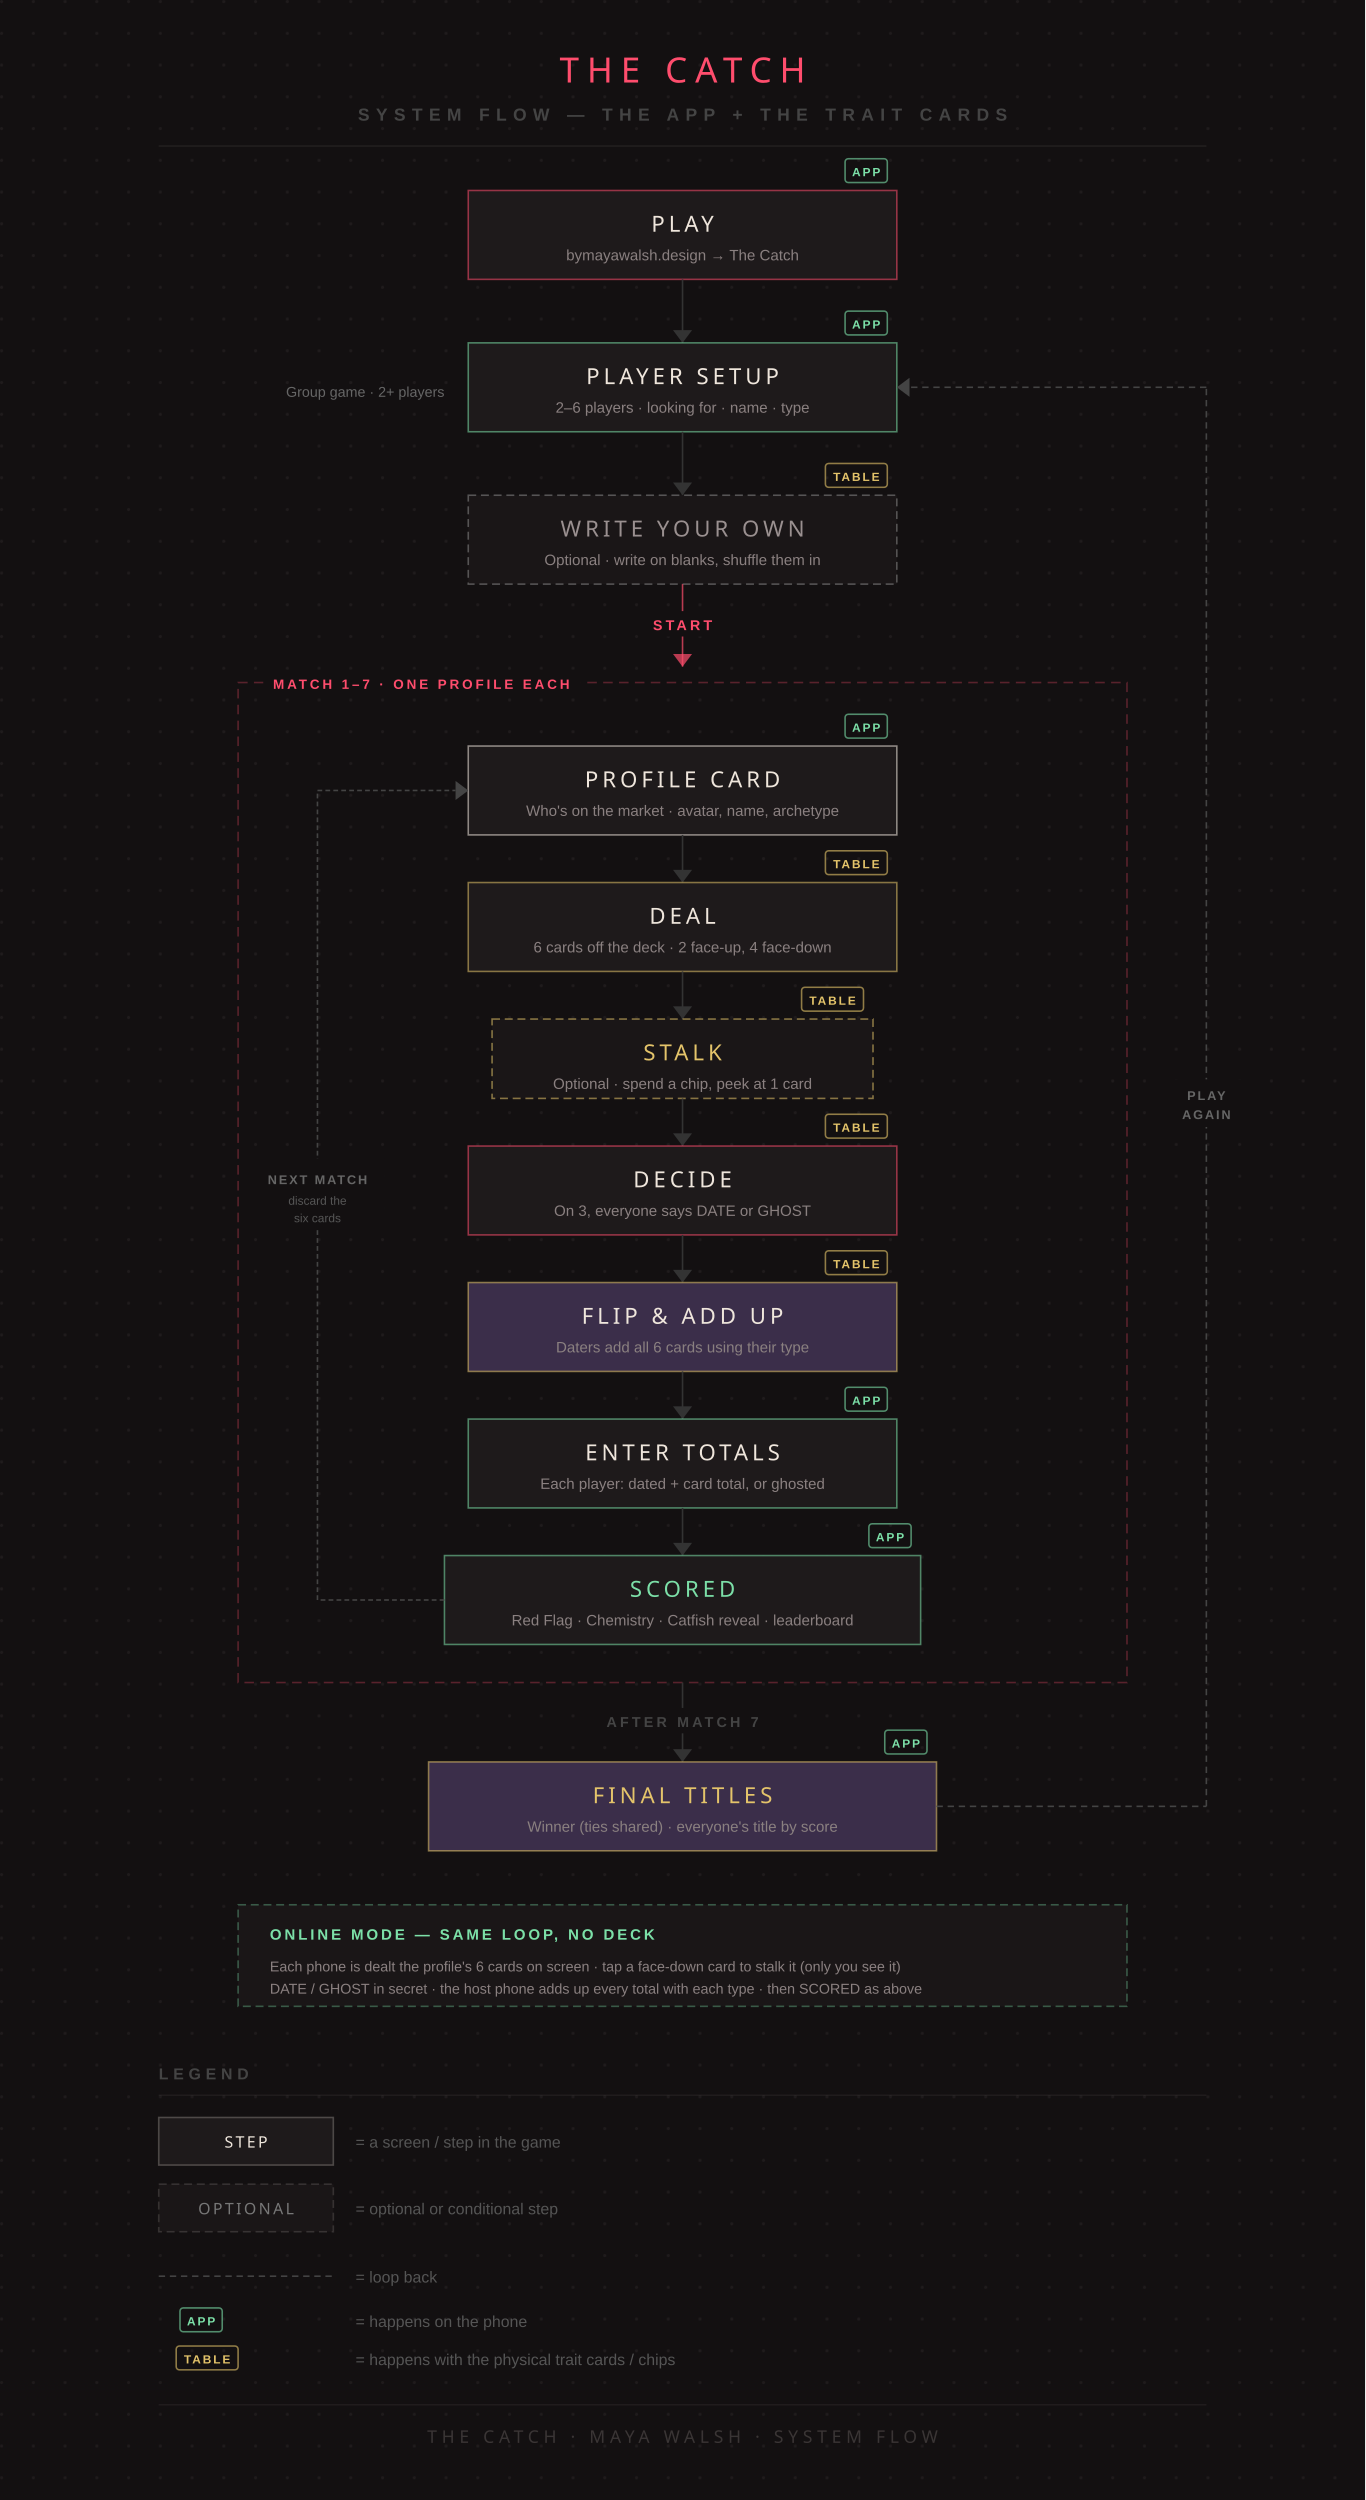
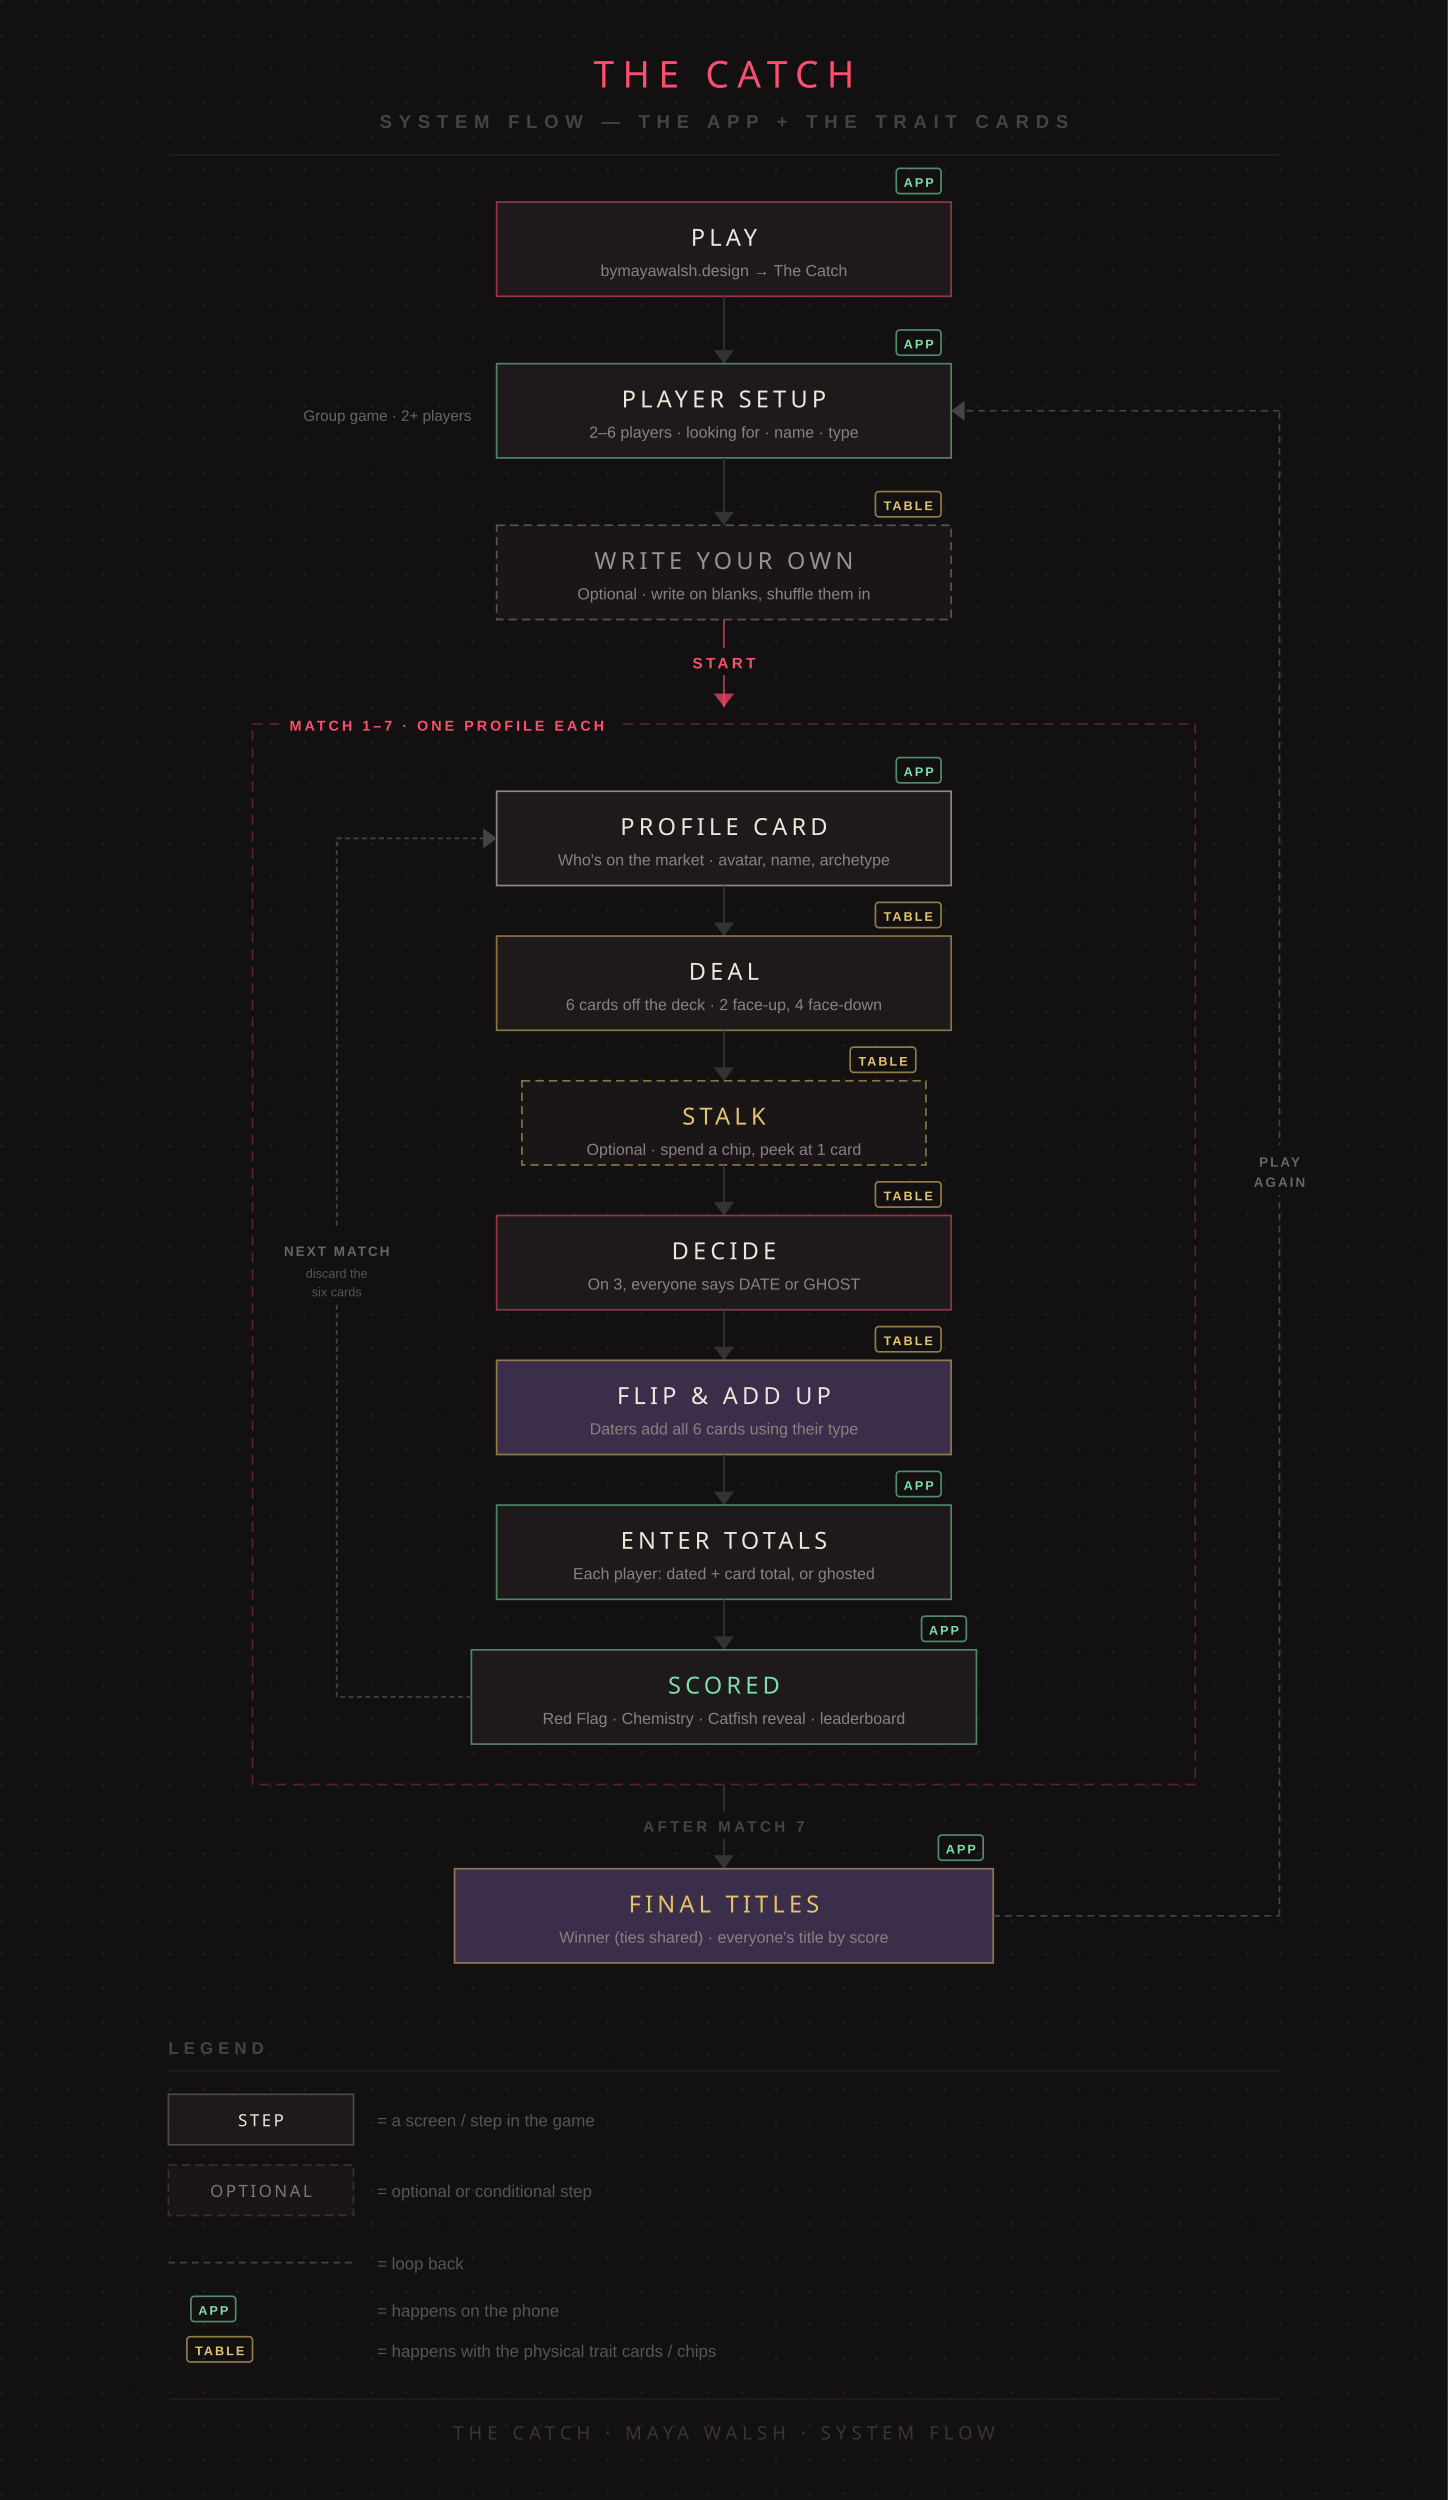
- <svg xmlns="http://www.w3.org/2000/svg" width="860" height="1575" viewBox="0 0 860 1575" style="font-family: sans-serif;">
-   <rect id="Background" width="860" height="1575" fill="#131011" />
+ <svg xmlns="http://www.w3.org/2000/svg" width="860" height="1485" viewBox="0 0 860 1485" style="font-family: sans-serif;">
+   <rect id="Background" width="860" height="1485" fill="#131011" />
  <defs>
    <pattern id="dots" x="0" y="0" width="20" height="20" patternUnits="userSpaceOnUse">
      <circle cx="1" cy="1" r="1" fill="rgba(239,230,220,0.055)" />
    </pattern>
  </defs>
-   <rect width="860" height="1575" fill="url(#dots)" />
+   <rect width="860" height="1485" fill="url(#dots)" />
  <g id="Title">
    <text x="430" y="52" font-family="'Anton', Impact, sans-serif" font-size="22" font-weight="400" fill="#FF4D6D" text-anchor="middle" letter-spacing="5">THE CATCH</text>
    <text x="430" y="76" font-family="'Work Sans', Arial, sans-serif" font-size="11" font-weight="700" fill="#444" text-anchor="middle" letter-spacing="4">SYSTEM FLOW — THE APP + THE TRAIT CARDS</text>
    <line x1="100" y1="92" x2="760" y2="92" stroke="rgba(239,230,220,0.07)" stroke-width="1" />
  </g>
  <g id="Node-Play">
    <rect x="295.0" y="120" width="270" height="56" fill="#1E1A1B" stroke="#FF4D6D" stroke-opacity="0.55" stroke-width="1" />
    <text x="430" y="146" font-family="'Anton', Impact, sans-serif" font-size="14" font-weight="400" fill="#EFE6DC" text-anchor="middle" letter-spacing="2.5">PLAY</text>
    <text x="430" y="164" font-family="'Work Sans', Arial, sans-serif" font-size="9.5" font-weight="300" fill="#8a8080" text-anchor="middle" letter-spacing="0">bymayawalsh.design → The Catch</text>
    <rect x="532.4" y="100" width="26.6" height="15" rx="2" fill="none" stroke="#7CE0A8" stroke-opacity="0.6" stroke-width="1" />
    <text x="545.7" y="111" font-family="'Work Sans', Arial, sans-serif" font-size="7.5" font-weight="700" fill="#7CE0A8" text-anchor="middle" letter-spacing="1.2">APP</text>
  </g>
  <line x1="430" y1="176" x2="430" y2="216" stroke="#333" stroke-opacity="1" stroke-width="1" />
  <polygon points="424,208 436,208 430,216" fill="#333" fill-opacity="1" />
  <g id="Node-Setup">
    <rect x="295.0" y="216" width="270" height="56" fill="#1E1A1B" stroke="#7CE0A8" stroke-opacity="0.55" stroke-width="1" />
    <text x="430" y="242" font-family="'Anton', Impact, sans-serif" font-size="14" font-weight="400" fill="#EFE6DC" text-anchor="middle" letter-spacing="2.5">PLAYER SETUP</text>
    <text x="430" y="260" font-family="'Work Sans', Arial, sans-serif" font-size="9.5" font-weight="300" fill="#8a8080" text-anchor="middle" letter-spacing="0">2–6 players · looking for · name · type</text>
    <rect x="532.4" y="196" width="26.6" height="15" rx="2" fill="none" stroke="#7CE0A8" stroke-opacity="0.6" stroke-width="1" />
    <text x="545.7" y="207" font-family="'Work Sans', Arial, sans-serif" font-size="7.5" font-weight="700" fill="#7CE0A8" text-anchor="middle" letter-spacing="1.2">APP</text>
  </g>
  <text x="280" y="250" font-family="'Work Sans', Arial, sans-serif" font-size="9" font-weight="300" fill="#666" text-anchor="end" letter-spacing="0">Group game · 2+ players</text>
  <line x1="430" y1="272" x2="430" y2="312" stroke="#333" stroke-opacity="1" stroke-width="1" />
  <polygon points="424,304 436,304 430,312" fill="#333" fill-opacity="1" />
  <g id="Node-WriteOwn">
    <rect x="295.0" y="312" width="270" height="56" fill="#1A1617" stroke="#888" stroke-opacity="0.55" stroke-width="1" stroke-dasharray="5,3" />
    <text x="430" y="338" font-family="'Anton', Impact, sans-serif" font-size="14" font-weight="400" fill="#9a9090" text-anchor="middle" letter-spacing="2.5">WRITE YOUR OWN</text>
    <text x="430" y="356" font-family="'Work Sans', Arial, sans-serif" font-size="9.5" font-weight="300" fill="#8a8080" text-anchor="middle" letter-spacing="0">Optional · write on blanks, shuffle them in</text>
    <rect x="520.0" y="292" width="39.0" height="15" rx="2" fill="none" stroke="#E4C46A" stroke-opacity="0.6" stroke-width="1" />
    <text x="539.5" y="303" font-family="'Work Sans', Arial, sans-serif" font-size="7.5" font-weight="700" fill="#E4C46A" text-anchor="middle" letter-spacing="1.2">TABLE</text>
  </g>
  <line x1="430" y1="368" x2="430" y2="420" stroke="#FF4D6D" stroke-opacity="0.7" stroke-width="1" />
  <polygon points="424,412 436,412 430,420" fill="#FF4D6D" fill-opacity="0.7" />
  <rect x="409.0" y="385.0" width="42.0" height="16" fill="#131011" />
  <text x="430.0" y="397.0" font-family="'Work Sans', Arial, sans-serif" font-size="9" font-weight="700" fill="#FF4D6D" text-anchor="middle" letter-spacing="2">START</text>
  <g id="MatchLoop">
    <rect x="150" y="430" width="560" height="630" fill="none" stroke="#FF4D6D" stroke-opacity="0.3" stroke-width="1" stroke-dasharray="6,4" />
    <rect x="166" y="422" width="200" height="16" fill="#131011" />
    <text x="172" y="434" font-family="'Work Sans', Arial, sans-serif" font-size="8.5" font-weight="700" fill="#FF4D6D" text-anchor="start" letter-spacing="1.8">MATCH 1–7 · ONE PROFILE EACH</text>
    <g id="Node-Profile">
      <rect x="295.0" y="470" width="270" height="56" fill="#1E1A1B" stroke="#EFE6DC" stroke-opacity="0.55" stroke-width="1" />
      <text x="430" y="496" font-family="'Anton', Impact, sans-serif" font-size="14" font-weight="400" fill="#EFE6DC" text-anchor="middle" letter-spacing="2.5">PROFILE CARD</text>
      <text x="430" y="514" font-family="'Work Sans', Arial, sans-serif" font-size="9.5" font-weight="300" fill="#8a8080" text-anchor="middle" letter-spacing="0">Who's on the market · avatar, name, archetype</text>
      <rect x="532.4" y="450" width="26.6" height="15" rx="2" fill="none" stroke="#7CE0A8" stroke-opacity="0.6" stroke-width="1" />
      <text x="545.7" y="461" font-family="'Work Sans', Arial, sans-serif" font-size="7.5" font-weight="700" fill="#7CE0A8" text-anchor="middle" letter-spacing="1.2">APP</text>
    </g>
    <line x1="430" y1="526" x2="430" y2="556" stroke="#333" stroke-opacity="1" stroke-width="1" />
    <polygon points="424,548 436,548 430,556" fill="#333" fill-opacity="1" />
    <g id="Node-Deal">
      <rect x="295.0" y="556" width="270" height="56" fill="#1E1A1B" stroke="#E4C46A" stroke-opacity="0.55" stroke-width="1" />
      <text x="430" y="582" font-family="'Anton', Impact, sans-serif" font-size="14" font-weight="400" fill="#EFE6DC" text-anchor="middle" letter-spacing="2.5">DEAL</text>
      <text x="430" y="600" font-family="'Work Sans', Arial, sans-serif" font-size="9.5" font-weight="300" fill="#8a8080" text-anchor="middle" letter-spacing="0">6 cards off the deck · 2 face-up, 4 face-down</text>
      <rect x="520.0" y="536" width="39.0" height="15" rx="2" fill="none" stroke="#E4C46A" stroke-opacity="0.6" stroke-width="1" />
      <text x="539.5" y="547" font-family="'Work Sans', Arial, sans-serif" font-size="7.5" font-weight="700" fill="#E4C46A" text-anchor="middle" letter-spacing="1.2">TABLE</text>
    </g>
    <line x1="430" y1="612" x2="430" y2="642" stroke="#333" stroke-opacity="1" stroke-width="1" />
    <polygon points="424,634 436,634 430,642" fill="#333" fill-opacity="1" />
    <g id="Node-Stalk">
      <rect x="310.0" y="642" width="240" height="50" fill="#1A1617" stroke="#E4C46A" stroke-opacity="0.55" stroke-width="1" stroke-dasharray="5,3" />
      <text x="430" y="668" font-family="'Anton', Impact, sans-serif" font-size="14" font-weight="400" fill="#E4C46A" text-anchor="middle" letter-spacing="2.5">STALK</text>
      <text x="430" y="686" font-family="'Work Sans', Arial, sans-serif" font-size="9.5" font-weight="300" fill="#8a8080" text-anchor="middle" letter-spacing="0">Optional · spend a chip, peek at 1 card</text>
      <rect x="505.0" y="622" width="39.0" height="15" rx="2" fill="none" stroke="#E4C46A" stroke-opacity="0.6" stroke-width="1" />
      <text x="524.5" y="633" font-family="'Work Sans', Arial, sans-serif" font-size="7.5" font-weight="700" fill="#E4C46A" text-anchor="middle" letter-spacing="1.2">TABLE</text>
    </g>
    <line x1="430" y1="692" x2="430" y2="722" stroke="#333" stroke-opacity="1" stroke-width="1" />
    <polygon points="424,714 436,714 430,722" fill="#333" fill-opacity="1" />
    <g id="Node-Decide">
      <rect x="295.0" y="722" width="270" height="56" fill="#1E1A1B" stroke="#FF4D6D" stroke-opacity="0.55" stroke-width="1" />
      <text x="430" y="748" font-family="'Anton', Impact, sans-serif" font-size="14" font-weight="400" fill="#EFE6DC" text-anchor="middle" letter-spacing="2.5">DECIDE</text>
      <text x="430" y="766" font-family="'Work Sans', Arial, sans-serif" font-size="9.5" font-weight="300" fill="#8a8080" text-anchor="middle" letter-spacing="0">On 3, everyone says DATE or GHOST</text>
      <rect x="520.0" y="702" width="39.0" height="15" rx="2" fill="none" stroke="#E4C46A" stroke-opacity="0.6" stroke-width="1" />
      <text x="539.5" y="713" font-family="'Work Sans', Arial, sans-serif" font-size="7.5" font-weight="700" fill="#E4C46A" text-anchor="middle" letter-spacing="1.2">TABLE</text>
    </g>
    <line x1="430" y1="778" x2="430" y2="808" stroke="#333" stroke-opacity="1" stroke-width="1" />
    <polygon points="424,800 436,800 430,808" fill="#333" fill-opacity="1" />
    <g id="Node-Flip">
      <rect x="295.0" y="808" width="270" height="56" fill="#3B2E4A" stroke="#E4C46A" stroke-opacity="0.55" stroke-width="1" />
      <text x="430" y="834" font-family="'Anton', Impact, sans-serif" font-size="14" font-weight="400" fill="#EFE6DC" text-anchor="middle" letter-spacing="2.5">FLIP &amp; ADD UP</text>
      <text x="430" y="852" font-family="'Work Sans', Arial, sans-serif" font-size="9.5" font-weight="300" fill="#8a8080" text-anchor="middle" letter-spacing="0">Daters add all 6 cards using their type</text>
      <rect x="520.0" y="788" width="39.0" height="15" rx="2" fill="none" stroke="#E4C46A" stroke-opacity="0.6" stroke-width="1" />
      <text x="539.5" y="799" font-family="'Work Sans', Arial, sans-serif" font-size="7.5" font-weight="700" fill="#E4C46A" text-anchor="middle" letter-spacing="1.2">TABLE</text>
    </g>
    <line x1="430" y1="864" x2="430" y2="894" stroke="#333" stroke-opacity="1" stroke-width="1" />
    <polygon points="424,886 436,886 430,894" fill="#333" fill-opacity="1" />
    <g id="Node-Enter">
      <rect x="295.0" y="894" width="270" height="56" fill="#1E1A1B" stroke="#7CE0A8" stroke-opacity="0.55" stroke-width="1" />
      <text x="430" y="920" font-family="'Anton', Impact, sans-serif" font-size="14" font-weight="400" fill="#EFE6DC" text-anchor="middle" letter-spacing="2.5">ENTER TOTALS</text>
      <text x="430" y="938" font-family="'Work Sans', Arial, sans-serif" font-size="9.5" font-weight="300" fill="#8a8080" text-anchor="middle" letter-spacing="0">Each player: dated + card total, or ghosted</text>
      <rect x="532.4" y="874" width="26.6" height="15" rx="2" fill="none" stroke="#7CE0A8" stroke-opacity="0.6" stroke-width="1" />
      <text x="545.7" y="885" font-family="'Work Sans', Arial, sans-serif" font-size="7.5" font-weight="700" fill="#7CE0A8" text-anchor="middle" letter-spacing="1.2">APP</text>
    </g>
    <line x1="430" y1="950" x2="430" y2="980" stroke="#333" stroke-opacity="1" stroke-width="1" />
    <polygon points="424,972 436,972 430,980" fill="#333" fill-opacity="1" />
    <g id="Node-Scored">
      <rect x="280.0" y="980" width="300" height="56" fill="#1E1A1B" stroke="#7CE0A8" stroke-opacity="0.55" stroke-width="1" />
      <text x="430" y="1006" font-family="'Anton', Impact, sans-serif" font-size="14" font-weight="400" fill="#7CE0A8" text-anchor="middle" letter-spacing="2.5">SCORED</text>
      <text x="430" y="1024" font-family="'Work Sans', Arial, sans-serif" font-size="9.5" font-weight="300" fill="#8a8080" text-anchor="middle" letter-spacing="0">Red Flag · Chemistry · Catfish reveal · leaderboard</text>
      <rect x="547.4" y="960" width="26.6" height="15" rx="2" fill="none" stroke="#7CE0A8" stroke-opacity="0.6" stroke-width="1" />
      <text x="560.7" y="971" font-family="'Work Sans', Arial, sans-serif" font-size="7.5" font-weight="700" fill="#7CE0A8" text-anchor="middle" letter-spacing="1.2">APP</text>
    </g>
    <g id="LoopBack">
      <line x1="280" y1="1008" x2="200" y2="1008" stroke="#444" stroke-width="1" stroke-dasharray="3,2" />
      <line x1="200" y1="1008" x2="200" y2="498" stroke="#444" stroke-width="1" stroke-dasharray="3,2" />
      <line x1="200" y1="498" x2="287" y2="498" stroke="#444" stroke-width="1" stroke-dasharray="3,2" />
      <polygon points="287,492 287,504 295,498" fill="#444" />
      <rect x="158" y="730" width="84" height="44" fill="#131011" />
      <text x="200" y="746" font-family="'Work Sans', Arial, sans-serif" font-size="8" font-weight="700" fill="#666" text-anchor="middle" letter-spacing="1.2">NEXT MATCH</text>
      <text x="200" y="759" font-family="'Work Sans', Arial, sans-serif" font-size="7.5" font-weight="300" fill="#555" text-anchor="middle" letter-spacing="0">discard the</text>
      <text x="200" y="770" font-family="'Work Sans', Arial, sans-serif" font-size="7.5" font-weight="300" fill="#555" text-anchor="middle" letter-spacing="0">six cards</text>
    </g>
  </g>
  <line x1="430" y1="1060" x2="430" y2="1110" stroke="#333" stroke-opacity="1" stroke-width="1" />
  <polygon points="424,1102 436,1102 430,1110" fill="#333" fill-opacity="1" />
  <rect x="375.4" y="1076.0" width="109.2" height="16" fill="#131011" />
  <text x="430.0" y="1088.0" font-family="'Work Sans', Arial, sans-serif" font-size="9" font-weight="700" fill="#444" text-anchor="middle" letter-spacing="2">AFTER MATCH 7</text>
  <g id="Node-Titles">
    <rect x="270.0" y="1110" width="320" height="56" fill="#3B2E4A" stroke="#E4C46A" stroke-opacity="0.55" stroke-width="1" />
    <text x="430" y="1136" font-family="'Anton', Impact, sans-serif" font-size="14" font-weight="400" fill="#E4C46A" text-anchor="middle" letter-spacing="2.5">FINAL TITLES</text>
    <text x="430" y="1154" font-family="'Work Sans', Arial, sans-serif" font-size="9.5" font-weight="300" fill="#8a8080" text-anchor="middle" letter-spacing="0">Winner (ties shared) · everyone's title by score</text>
    <rect x="557.4" y="1090" width="26.6" height="15" rx="2" fill="none" stroke="#7CE0A8" stroke-opacity="0.6" stroke-width="1" />
    <text x="570.7" y="1101" font-family="'Work Sans', Arial, sans-serif" font-size="7.5" font-weight="700" fill="#7CE0A8" text-anchor="middle" letter-spacing="1.2">APP</text>
  </g>
  <g id="PlayAgain">
    <line x1="590" y1="1138" x2="760" y2="1138" stroke="#444" stroke-width="1" stroke-dasharray="4,3" />
    <line x1="760" y1="1138" x2="760" y2="244" stroke="#444" stroke-width="1" stroke-dasharray="4,3" />
    <line x1="760" y1="244" x2="573" y2="244" stroke="#444" stroke-width="1" stroke-dasharray="4,3" />
    <polygon points="573,238 573,250 565,244" fill="#444" />
    <rect x="722" y="680" width="76" height="30" fill="#131011" />
    <text x="760" y="693" font-family="'Work Sans', Arial, sans-serif" font-size="8" font-weight="700" fill="#666" text-anchor="middle" letter-spacing="1.2">PLAY</text>
    <text x="760" y="705" font-family="'Work Sans', Arial, sans-serif" font-size="8" font-weight="700" fill="#666" text-anchor="middle" letter-spacing="1.2">AGAIN</text>
  </g>
-   <g id="OnlineMode">
-     <rect x="150" y="1200" width="560" height="64" fill="#1A1617" stroke="#7CE0A8" stroke-opacity="0.35" stroke-width="1" stroke-dasharray="5,3" />
-     <text x="170" y="1222" font-family="'Work Sans', Arial, sans-serif" font-size="9.5" font-weight="700" fill="#7CE0A8" text-anchor="start" letter-spacing="1.8">ONLINE MODE — SAME LOOP, NO DECK</text>
-     <text x="170" y="1242" font-family="'Work Sans', Arial, sans-serif" font-size="9" font-weight="300" fill="#8a8080" text-anchor="start" letter-spacing="0">Each phone is dealt the profile's 6 cards on screen · tap a face-down card to stalk it (only you see it)</text>
-     <text x="170" y="1256" font-family="'Work Sans', Arial, sans-serif" font-size="9" font-weight="300" fill="#8a8080" text-anchor="start" letter-spacing="0">DATE / GHOST in secret · the host phone adds up every total with each type · then SCORED as above</text>
-   </g>
-   <g id="Legend" transform="translate(100, 1310)">
+   <g id="Legend" transform="translate(100, 1220)">
    <text x="0" y="0" font-family="'Work Sans', Arial, sans-serif" font-size="10" font-weight="700" fill="#444" text-anchor="start" letter-spacing="3">LEGEND</text>
    <line x1="0" y1="10" x2="660" y2="10" stroke="rgba(239,230,220,0.06)" stroke-width="1" />
    <rect x="0" y="24" width="110" height="30" fill="#1E1A1B" stroke="rgba(239,230,220,0.25)" stroke-width="1" />
    <text x="55" y="43" font-family="'Anton', Impact, sans-serif" font-size="10" font-weight="400" fill="#EFE6DC" text-anchor="middle" letter-spacing="1.5">STEP</text>
    <text x="124" y="43" font-family="'Work Sans', Arial, sans-serif" font-size="10" font-weight="300" fill="#555" text-anchor="start" letter-spacing="0">= a screen / step in the game</text>
    <rect x="0" y="66" width="110" height="30" fill="#1A1617" stroke="rgba(239,230,220,0.15)" stroke-width="1" stroke-dasharray="5,3" />
    <text x="55" y="85" font-family="'Anton', Impact, sans-serif" font-size="10" font-weight="400" fill="#777" text-anchor="middle" letter-spacing="1.5">OPTIONAL</text>
    <text x="124" y="85" font-family="'Work Sans', Arial, sans-serif" font-size="10" font-weight="300" fill="#555" text-anchor="start" letter-spacing="0">= optional or conditional step</text>
    <line x1="0" y1="124" x2="110" y2="124" stroke="#444" stroke-width="1" stroke-dasharray="4,3" />
    <text x="124" y="128" font-family="'Work Sans', Arial, sans-serif" font-size="10" font-weight="300" fill="#555" text-anchor="start" letter-spacing="0">= loop back</text>
    <rect x="13.4" y="144" width="26.6" height="15" rx="2" fill="none" stroke="#7CE0A8" stroke-opacity="0.6" stroke-width="1" />
    <text x="26.7" y="155" font-family="'Work Sans', Arial, sans-serif" font-size="7.5" font-weight="700" fill="#7CE0A8" text-anchor="middle" letter-spacing="1.2">APP</text>
    <text x="124" y="156" font-family="'Work Sans', Arial, sans-serif" font-size="10" font-weight="300" fill="#555" text-anchor="start" letter-spacing="0">= happens on the phone</text>
    <rect x="11.0" y="168" width="39.0" height="15" rx="2" fill="none" stroke="#E4C46A" stroke-opacity="0.6" stroke-width="1" />
    <text x="30.5" y="179" font-family="'Work Sans', Arial, sans-serif" font-size="7.5" font-weight="700" fill="#E4C46A" text-anchor="middle" letter-spacing="1.2">TABLE</text>
    <text x="124" y="180" font-family="'Work Sans', Arial, sans-serif" font-size="10" font-weight="300" fill="#555" text-anchor="start" letter-spacing="0">= happens with the physical trait cards / chips</text>
  </g>
-   <line x1="100" y1="1515" x2="760" y2="1515" stroke="rgba(239,230,220,0.06)" stroke-width="1" />
-   <text x="430" y="1539" font-family="'Anton', Impact, sans-serif" font-size="11" font-weight="400" fill="#3a3535" text-anchor="middle" letter-spacing="3">THE CATCH · MAYA WALSH · SYSTEM FLOW</text>
+   <line x1="100" y1="1425" x2="760" y2="1425" stroke="rgba(239,230,220,0.06)" stroke-width="1" />
+   <text x="430" y="1449" font-family="'Anton', Impact, sans-serif" font-size="11" font-weight="400" fill="#3a3535" text-anchor="middle" letter-spacing="3">THE CATCH · MAYA WALSH · SYSTEM FLOW</text>
</svg>
